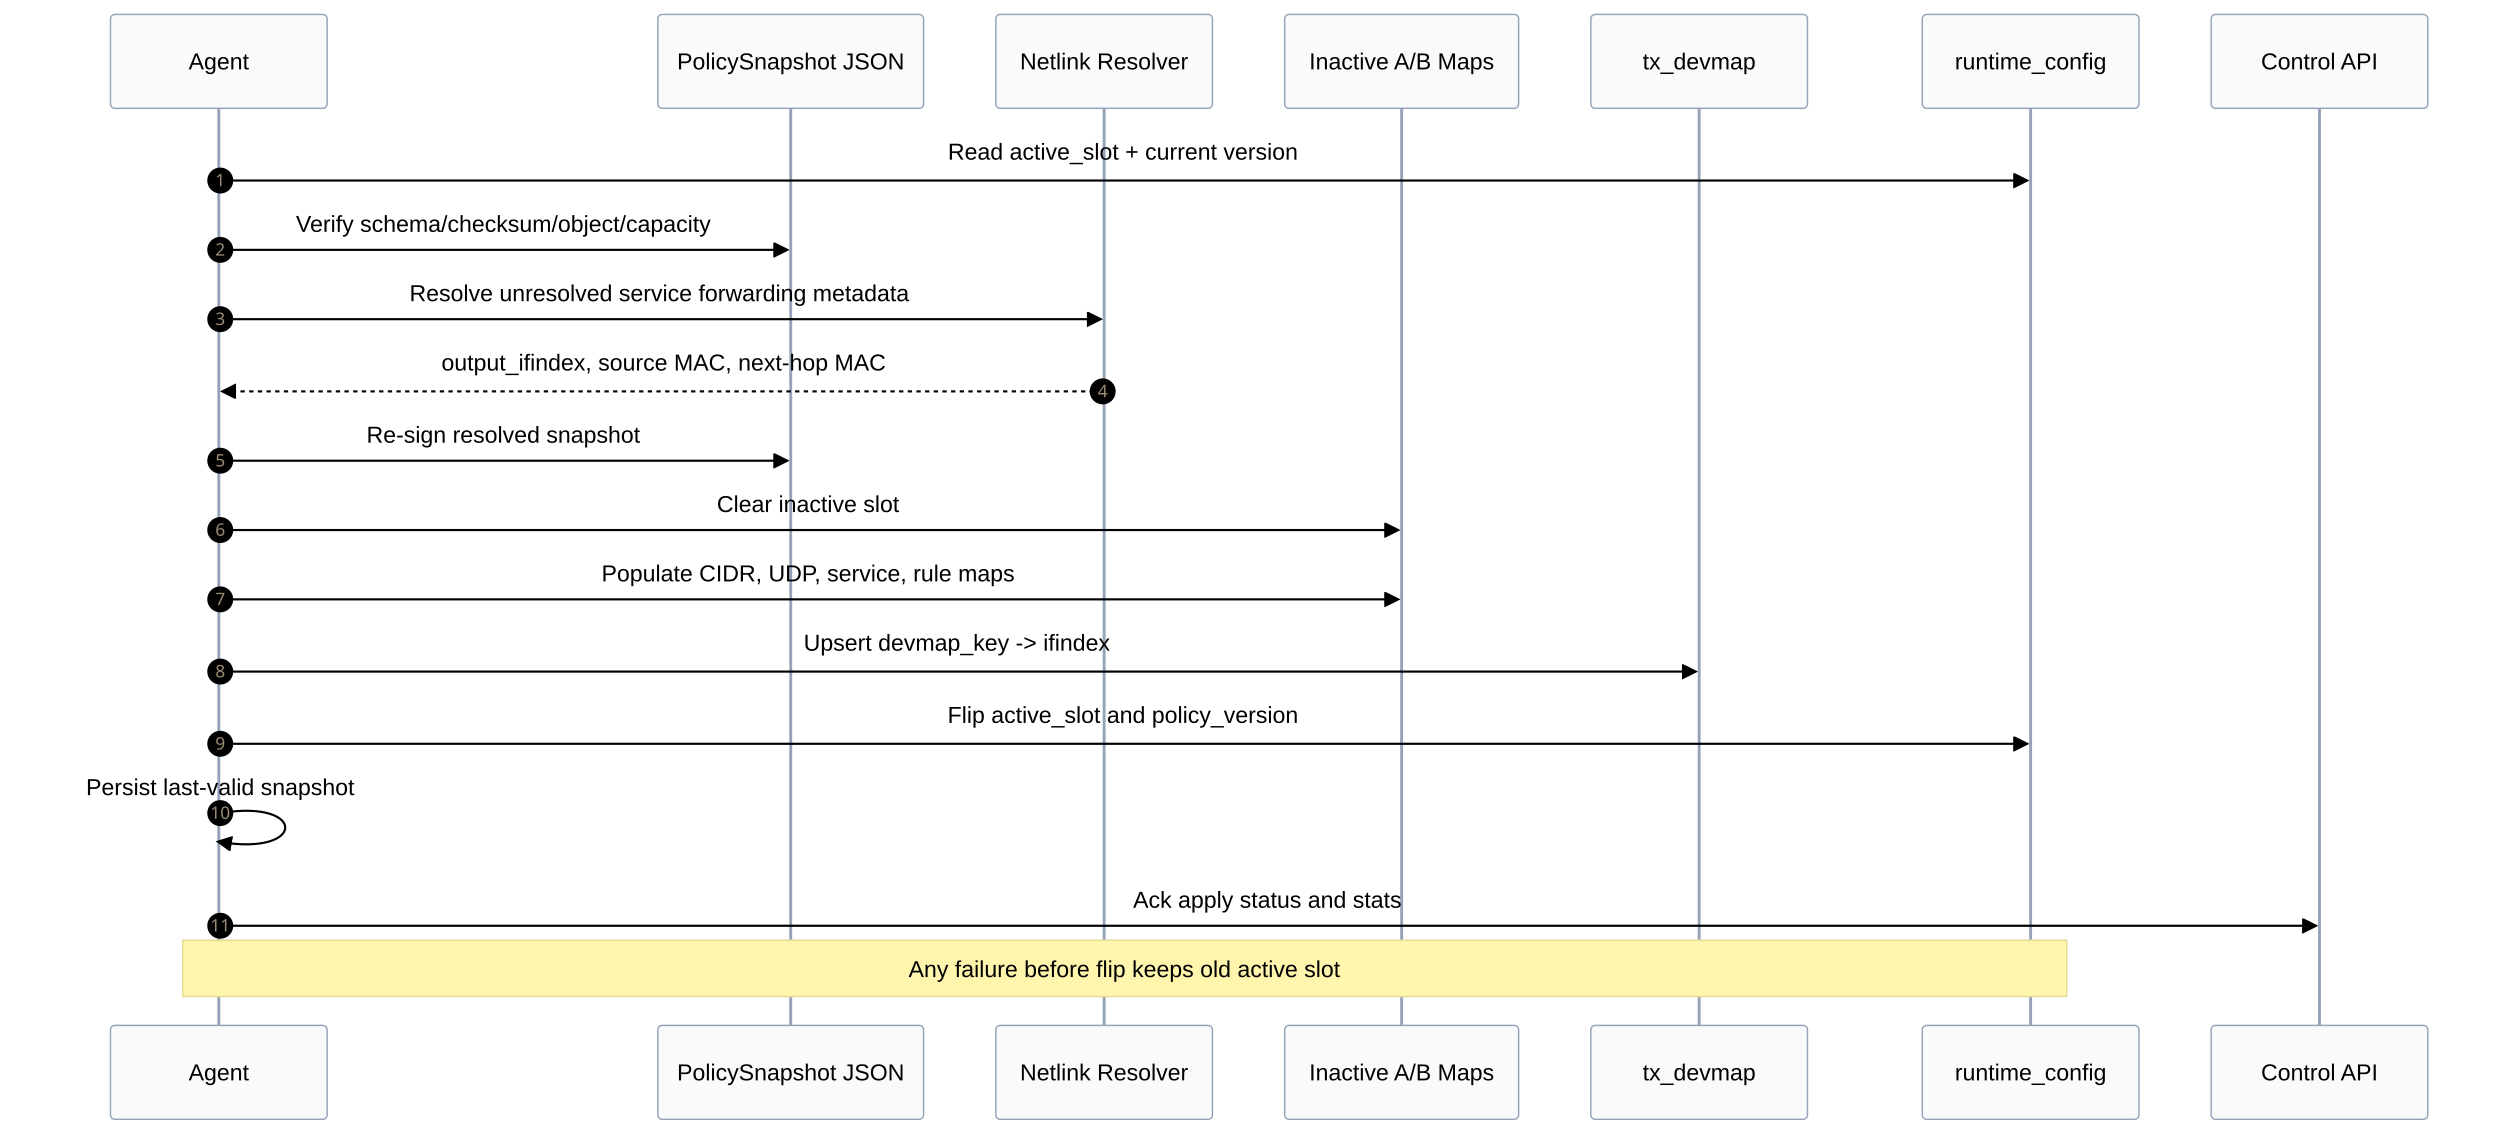
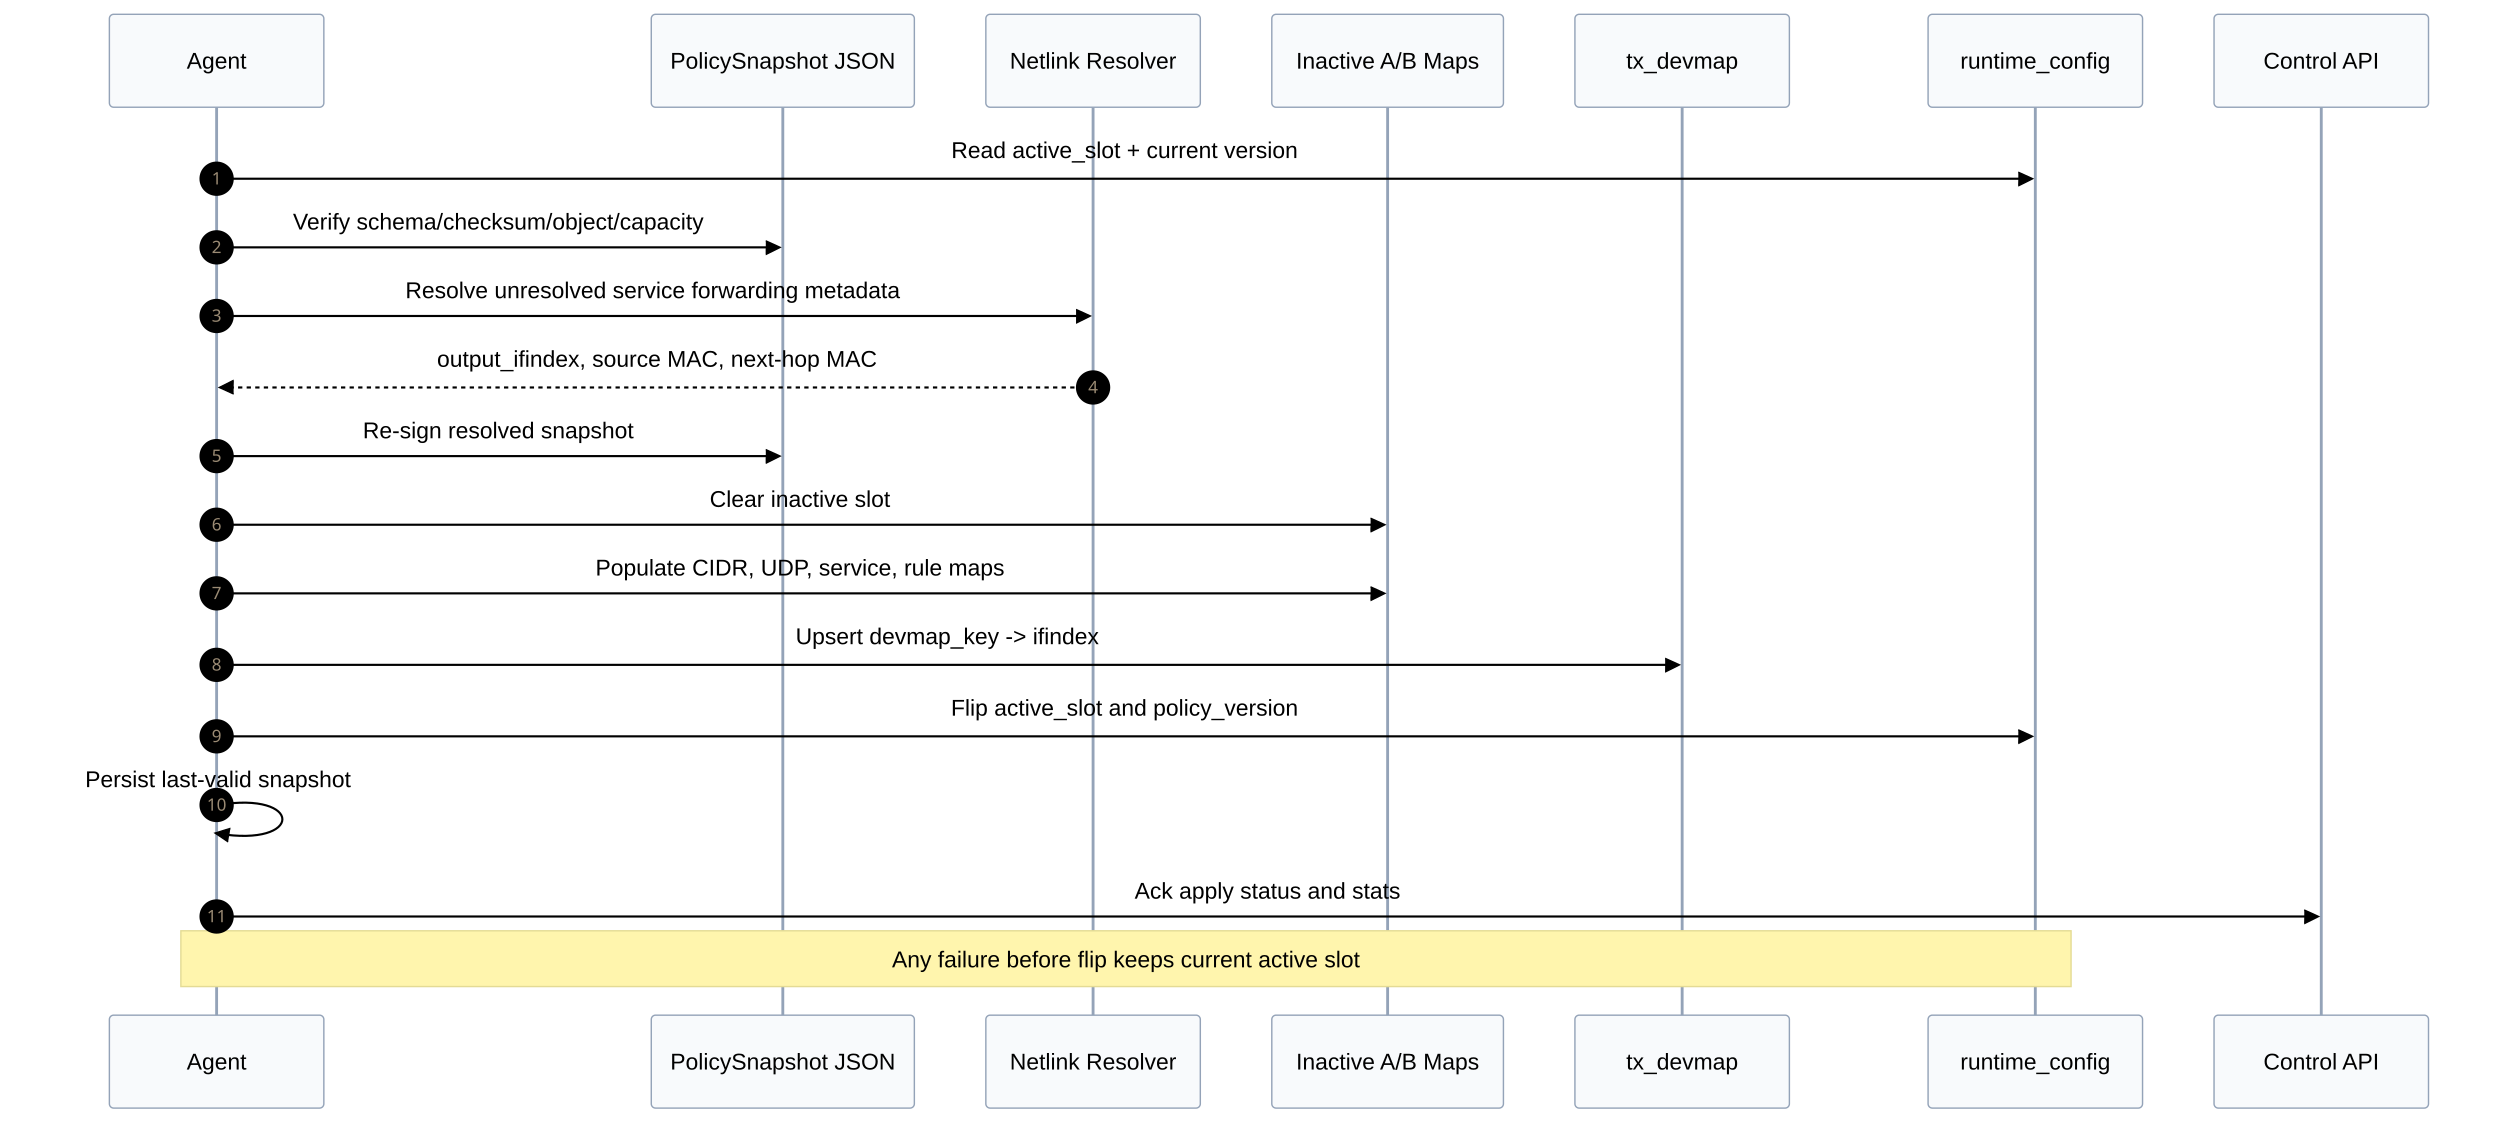
- <svg xmlns="http://www.w3.org/2000/svg" id="my-svg" width="100%" style="max-width: 1731px; background-color: white;" viewBox="-76.5 -10 1731 786" role="graphics-document document" aria-roledescription="sequence">
-   <g>
-     <rect x="1454.5" y="700" fill="#eaeaea" stroke="#666" width="150" height="65" name="Control" rx="3" ry="3" class="actor actor-bottom" />
-     <text x="1529.5" y="732.5" dominant-baseline="central" alignment-baseline="central" class="actor" style="text-anchor: middle; font-size: 16px; font-weight: 400;">
-       <tspan x="1529.5" dy="0">Control API</tspan>
-     </text>
-   </g>
-   <g>
-     <rect x="1254.5" y="700" fill="#eaeaea" stroke="#666" width="150" height="65" name="Runtime" rx="3" ry="3" class="actor actor-bottom" />
-     <text x="1329.5" y="732.5" dominant-baseline="central" alignment-baseline="central" class="actor" style="text-anchor: middle; font-size: 16px; font-weight: 400;">
-       <tspan x="1329.5" dy="0">runtime_config</tspan>
+ <svg xmlns="http://www.w3.org/2000/svg" id="my-svg" width="100%" style="max-width: 1748.5px; background-color: white;" viewBox="-76.5 -10 1748.5 786" role="graphics-document document" aria-roledescription="sequence">
+   <g>
+     <rect x="1472" y="700" fill="#eaeaea" stroke="#666" width="150" height="65" name="Control" rx="3" ry="3" class="actor actor-bottom" />
+     <text x="1547" y="732.5" dominant-baseline="central" alignment-baseline="central" class="actor actor-box" style="text-anchor: middle; font-size: 16px; font-weight: 400;">
+       <tspan x="1547" dy="0">Control API</tspan>
+     </text>
+   </g>
+   <g>
+     <rect x="1272" y="700" fill="#eaeaea" stroke="#666" width="150" height="65" name="Runtime" rx="3" ry="3" class="actor actor-bottom" />
+     <text x="1347" y="732.5" dominant-baseline="central" alignment-baseline="central" class="actor actor-box" style="text-anchor: middle; font-size: 16px; font-weight: 400;">
+       <tspan x="1347" dy="0">runtime_config</tspan>
    </text>
  </g>
  <g>
    <rect x="1025" y="700" fill="#eaeaea" stroke="#666" width="150" height="65" name="Devmap" rx="3" ry="3" class="actor actor-bottom" />
-     <text x="1100" y="732.5" dominant-baseline="central" alignment-baseline="central" class="actor" style="text-anchor: middle; font-size: 16px; font-weight: 400;">
+     <text x="1100" y="732.5" dominant-baseline="central" alignment-baseline="central" class="actor actor-box" style="text-anchor: middle; font-size: 16px; font-weight: 400;">
      <tspan x="1100" dy="0">tx_devmap</tspan>
    </text>
  </g>
  <g>
    <rect x="813" y="700" fill="#eaeaea" stroke="#666" width="162" height="65" name="Maps" rx="3" ry="3" class="actor actor-bottom" />
-     <text x="894" y="732.5" dominant-baseline="central" alignment-baseline="central" class="actor" style="text-anchor: middle; font-size: 16px; font-weight: 400;">
+     <text x="894" y="732.5" dominant-baseline="central" alignment-baseline="central" class="actor actor-box" style="text-anchor: middle; font-size: 16px; font-weight: 400;">
      <tspan x="894" dy="0">Inactive A/B Maps</tspan>
    </text>
  </g>
  <g>
    <rect x="613" y="700" fill="#eaeaea" stroke="#666" width="150" height="65" name="Resolver" rx="3" ry="3" class="actor actor-bottom" />
-     <text x="688" y="732.5" dominant-baseline="central" alignment-baseline="central" class="actor" style="text-anchor: middle; font-size: 16px; font-weight: 400;">
+     <text x="688" y="732.5" dominant-baseline="central" alignment-baseline="central" class="actor actor-box" style="text-anchor: middle; font-size: 16px; font-weight: 400;">
      <tspan x="688" dy="0">Netlink Resolver</tspan>
    </text>
  </g>
  <g>
    <rect x="379" y="700" fill="#eaeaea" stroke="#666" width="184" height="65" name="Snapshot" rx="3" ry="3" class="actor actor-bottom" />
-     <text x="471" y="732.5" dominant-baseline="central" alignment-baseline="central" class="actor" style="text-anchor: middle; font-size: 16px; font-weight: 400;">
+     <text x="471" y="732.5" dominant-baseline="central" alignment-baseline="central" class="actor actor-box" style="text-anchor: middle; font-size: 16px; font-weight: 400;">
      <tspan x="471" dy="0">PolicySnapshot JSON</tspan>
    </text>
  </g>
  <g>
    <rect x="0" y="700" fill="#eaeaea" stroke="#666" width="150" height="65" name="Agent" rx="3" ry="3" class="actor actor-bottom" />
-     <text x="75" y="732.5" dominant-baseline="central" alignment-baseline="central" class="actor" style="text-anchor: middle; font-size: 16px; font-weight: 400;">
+     <text x="75" y="732.5" dominant-baseline="central" alignment-baseline="central" class="actor actor-box" style="text-anchor: middle; font-size: 16px; font-weight: 400;">
      <tspan x="75" dy="0">Agent</tspan>
    </text>
  </g>
  <g>
-     <line id="actor6" x1="1529.5" y1="5" x2="1529.5" y2="700" class="200" stroke-width="0.5px" stroke="#999" />
-     <g id="root-6">
-       <rect x="1454.5" y="0" fill="#eaeaea" stroke="#666" width="150" height="65" name="Control" rx="3" ry="3" class="actor actor-top" />
-       <text x="1529.5" y="32.5" dominant-baseline="central" alignment-baseline="central" class="actor" style="text-anchor: middle; font-size: 16px; font-weight: 400;">
-         <tspan x="1529.5" dy="0">Control API</tspan>
-       </text>
-     </g>
-   </g>
-   <g>
-     <line id="actor5" x1="1329.5" y1="5" x2="1329.5" y2="700" class="200" stroke-width="0.5px" stroke="#999" />
-     <g id="root-5">
-       <rect x="1254.5" y="0" fill="#eaeaea" stroke="#666" width="150" height="65" name="Runtime" rx="3" ry="3" class="actor actor-top" />
-       <text x="1329.5" y="32.5" dominant-baseline="central" alignment-baseline="central" class="actor" style="text-anchor: middle; font-size: 16px; font-weight: 400;">
-         <tspan x="1329.5" dy="0">runtime_config</tspan>
-       </text>
-     </g>
-   </g>
-   <g>
-     <line id="actor4" x1="1100" y1="5" x2="1100" y2="700" class="200" stroke-width="0.5px" stroke="#999" />
-     <g id="root-4">
+     <line id="actor6" x1="1547" y1="65" x2="1547" y2="700" class="actor-line 200" stroke-width="0.5px" stroke="#999" name="Control" data-et="life-line" data-id="Control" />
+     <g id="root-6" data-et="participant" data-type="participant" data-id="Control">
+       <rect x="1472" y="0" fill="#eaeaea" stroke="#666" width="150" height="65" name="Control" rx="3" ry="3" class="actor actor-top" />
+       <text x="1547" y="32.5" dominant-baseline="central" alignment-baseline="central" class="actor actor-box" style="text-anchor: middle; font-size: 16px; font-weight: 400;">
+         <tspan x="1547" dy="0">Control API</tspan>
+       </text>
+     </g>
+   </g>
+   <g>
+     <line id="actor5" x1="1347" y1="65" x2="1347" y2="700" class="actor-line 200" stroke-width="0.5px" stroke="#999" name="Runtime" data-et="life-line" data-id="Runtime" />
+     <g id="root-5" data-et="participant" data-type="participant" data-id="Runtime">
+       <rect x="1272" y="0" fill="#eaeaea" stroke="#666" width="150" height="65" name="Runtime" rx="3" ry="3" class="actor actor-top" />
+       <text x="1347" y="32.5" dominant-baseline="central" alignment-baseline="central" class="actor actor-box" style="text-anchor: middle; font-size: 16px; font-weight: 400;">
+         <tspan x="1347" dy="0">runtime_config</tspan>
+       </text>
+     </g>
+   </g>
+   <g>
+     <line id="actor4" x1="1100" y1="65" x2="1100" y2="700" class="actor-line 200" stroke-width="0.5px" stroke="#999" name="Devmap" data-et="life-line" data-id="Devmap" />
+     <g id="root-4" data-et="participant" data-type="participant" data-id="Devmap">
      <rect x="1025" y="0" fill="#eaeaea" stroke="#666" width="150" height="65" name="Devmap" rx="3" ry="3" class="actor actor-top" />
-       <text x="1100" y="32.5" dominant-baseline="central" alignment-baseline="central" class="actor" style="text-anchor: middle; font-size: 16px; font-weight: 400;">
+       <text x="1100" y="32.5" dominant-baseline="central" alignment-baseline="central" class="actor actor-box" style="text-anchor: middle; font-size: 16px; font-weight: 400;">
        <tspan x="1100" dy="0">tx_devmap</tspan>
      </text>
    </g>
  </g>
  <g>
-     <line id="actor3" x1="894" y1="5" x2="894" y2="700" class="200" stroke-width="0.5px" stroke="#999" />
-     <g id="root-3">
+     <line id="actor3" x1="894" y1="65" x2="894" y2="700" class="actor-line 200" stroke-width="0.5px" stroke="#999" name="Maps" data-et="life-line" data-id="Maps" />
+     <g id="root-3" data-et="participant" data-type="participant" data-id="Maps">
      <rect x="813" y="0" fill="#eaeaea" stroke="#666" width="162" height="65" name="Maps" rx="3" ry="3" class="actor actor-top" />
-       <text x="894" y="32.5" dominant-baseline="central" alignment-baseline="central" class="actor" style="text-anchor: middle; font-size: 16px; font-weight: 400;">
+       <text x="894" y="32.5" dominant-baseline="central" alignment-baseline="central" class="actor actor-box" style="text-anchor: middle; font-size: 16px; font-weight: 400;">
        <tspan x="894" dy="0">Inactive A/B Maps</tspan>
      </text>
    </g>
  </g>
  <g>
-     <line id="actor2" x1="688" y1="5" x2="688" y2="700" class="200" stroke-width="0.5px" stroke="#999" />
-     <g id="root-2">
+     <line id="actor2" x1="688" y1="65" x2="688" y2="700" class="actor-line 200" stroke-width="0.5px" stroke="#999" name="Resolver" data-et="life-line" data-id="Resolver" />
+     <g id="root-2" data-et="participant" data-type="participant" data-id="Resolver">
      <rect x="613" y="0" fill="#eaeaea" stroke="#666" width="150" height="65" name="Resolver" rx="3" ry="3" class="actor actor-top" />
-       <text x="688" y="32.5" dominant-baseline="central" alignment-baseline="central" class="actor" style="text-anchor: middle; font-size: 16px; font-weight: 400;">
+       <text x="688" y="32.5" dominant-baseline="central" alignment-baseline="central" class="actor actor-box" style="text-anchor: middle; font-size: 16px; font-weight: 400;">
        <tspan x="688" dy="0">Netlink Resolver</tspan>
      </text>
    </g>
  </g>
  <g>
-     <line id="actor1" x1="471" y1="5" x2="471" y2="700" class="200" stroke-width="0.5px" stroke="#999" />
-     <g id="root-1">
+     <line id="actor1" x1="471" y1="65" x2="471" y2="700" class="actor-line 200" stroke-width="0.5px" stroke="#999" name="Snapshot" data-et="life-line" data-id="Snapshot" />
+     <g id="root-1" data-et="participant" data-type="participant" data-id="Snapshot">
      <rect x="379" y="0" fill="#eaeaea" stroke="#666" width="184" height="65" name="Snapshot" rx="3" ry="3" class="actor actor-top" />
-       <text x="471" y="32.5" dominant-baseline="central" alignment-baseline="central" class="actor" style="text-anchor: middle; font-size: 16px; font-weight: 400;">
+       <text x="471" y="32.5" dominant-baseline="central" alignment-baseline="central" class="actor actor-box" style="text-anchor: middle; font-size: 16px; font-weight: 400;">
        <tspan x="471" dy="0">PolicySnapshot JSON</tspan>
      </text>
    </g>
  </g>
  <g>
-     <line id="actor0" x1="75" y1="5" x2="75" y2="700" class="200" stroke-width="0.5px" stroke="#999" />
-     <g id="root-0">
+     <line id="actor0" x1="75" y1="65" x2="75" y2="700" class="actor-line 200" stroke-width="0.5px" stroke="#999" name="Agent" data-et="life-line" data-id="Agent" />
+     <g id="root-0" data-et="participant" data-type="participant" data-id="Agent">
      <rect x="0" y="0" fill="#eaeaea" stroke="#666" width="150" height="65" name="Agent" rx="3" ry="3" class="actor actor-top" />
-       <text x="75" y="32.5" dominant-baseline="central" alignment-baseline="central" class="actor" style="text-anchor: middle; font-size: 16px; font-weight: 400;">
+       <text x="75" y="32.5" dominant-baseline="central" alignment-baseline="central" class="actor actor-box" style="text-anchor: middle; font-size: 16px; font-weight: 400;">
        <tspan x="75" dy="0">Agent</tspan>
      </text>
    </g>
  </g>
-   <style>#my-svg{font-family:"trebuchet ms",verdana,arial,sans-serif;font-size:16px;fill:#000000;}#my-svg .error-icon{fill:#fef3c7;}#my-svg .error-text{fill:#010c38;stroke:#010c38;}#my-svg .edge-thickness-normal{stroke-width:2px;}#my-svg .edge-thickness-thick{stroke-width:3.5px;}#my-svg .edge-pattern-solid{stroke-dasharray:0;}#my-svg .edge-pattern-dashed{stroke-dasharray:3;}#my-svg .edge-pattern-dotted{stroke-dasharray:2;}#my-svg .marker{fill:#64748b;stroke:#64748b;}#my-svg .marker.cross{stroke:#64748b;}#my-svg svg{font-family:"trebuchet ms",verdana,arial,sans-serif;font-size:16px;}#my-svg .actor{stroke:#94a3b8;fill:#f8fafc;}#my-svg text.actor&gt;tspan{fill:#000000;stroke:none;}#my-svg .actor-line{stroke:grey;}#my-svg .messageLine0{stroke-width:1.5;stroke-dasharray:none;stroke:#000000;}#my-svg .messageLine1{stroke-width:1.5;stroke-dasharray:2,2;stroke:#000000;}#my-svg #arrowhead path{fill:#000000;stroke:#000000;}#my-svg .sequenceNumber{fill:#9b8b74;}#my-svg #sequencenumber{fill:#000000;}#my-svg #crosshead path{fill:#000000;stroke:#000000;}#my-svg .messageText{fill:#000000;stroke:none;}#my-svg .labelBox{stroke:#94a3b8;fill:#f8fafc;}#my-svg .labelText,#my-svg .labelText&gt;tspan{fill:#000000;stroke:none;}#my-svg .loopText,#my-svg .loopText&gt;tspan{fill:#000000;stroke:none;}#my-svg .loopLine{stroke-width:2px;stroke-dasharray:2,2;stroke:#94a3b8;fill:#94a3b8;}#my-svg .note{stroke:hsl(52.683, 60%, 73.922%);fill:#fff5ad;}#my-svg .noteText,#my-svg .noteText&gt;tspan{fill:#000000;stroke:none;}#my-svg .activation0{fill:#e0f2fe;stroke:hsl(204, 93.75%, 83.725%);}#my-svg .activation1{fill:#e0f2fe;stroke:hsl(204, 93.75%, 83.725%);}#my-svg .activation2{fill:#e0f2fe;stroke:hsl(204, 93.75%, 83.725%);}#my-svg .actorPopupMenu{position:absolute;}#my-svg .actorPopupMenuPanel{position:absolute;fill:#f8fafc;box-shadow:0px 8px 16px 0px rgba(0,0,0,0.2);filter:drop-shadow(3px 5px 2px rgb(0 0 0 / 0.4));}#my-svg .actor-man line{stroke:#94a3b8;fill:#f8fafc;}#my-svg .actor-man circle,#my-svg line{stroke:#94a3b8;fill:#f8fafc;stroke-width:2px;}#my-svg :root{--mermaid-font-family:"trebuchet ms",verdana,arial,sans-serif;}</style>
+   <style>#my-svg{font-family:"trebuchet ms",verdana,arial,sans-serif;font-size:16px;fill:#000000;}@keyframes edge-animation-frame{from{stroke-dashoffset:0;}}@keyframes dash{to{stroke-dashoffset:0;}}#my-svg .edge-animation-slow{stroke-dasharray:9,5!important;stroke-dashoffset:900;animation:dash 50s linear infinite;stroke-linecap:round;}#my-svg .edge-animation-fast{stroke-dasharray:9,5!important;stroke-dashoffset:900;animation:dash 20s linear infinite;stroke-linecap:round;}#my-svg .error-icon{fill:#fef3c7;}#my-svg .error-text{fill:#010c38;stroke:#010c38;}#my-svg .edge-thickness-normal{stroke-width:1px;}#my-svg .edge-thickness-thick{stroke-width:3.5px;}#my-svg .edge-pattern-solid{stroke-dasharray:0;}#my-svg .edge-thickness-invisible{stroke-width:0;fill:none;}#my-svg .edge-pattern-dashed{stroke-dasharray:3;}#my-svg .edge-pattern-dotted{stroke-dasharray:2;}#my-svg .marker{fill:#64748b;stroke:#64748b;}#my-svg .marker.cross{stroke:#64748b;}#my-svg svg{font-family:"trebuchet ms",verdana,arial,sans-serif;font-size:16px;}#my-svg p{margin:0;}#my-svg .actor{stroke:#94a3b8;fill:#f8fafc;stroke-width:1;}#my-svg rect.actor.outer-path[data-look="neo"]{filter:drop-shadow( 1px 2px 2px rgba(185,185,185,1));}#my-svg rect.note[data-look="neo"]{stroke:hsl(52.683, 60%, 73.922%);fill:#fff5ad;filter:drop-shadow( 1px 2px 2px rgba(185,185,185,1));}#my-svg text.actor&gt;tspan{fill:#000000;stroke:none;}#my-svg .actor-line{stroke:#94a3b8;}#my-svg .innerArc{stroke-width:1.5;stroke-dasharray:none;}#my-svg .messageLine0{stroke-width:1.5;stroke-dasharray:none;stroke:#000000;}#my-svg .messageLine1{stroke-width:1.5;stroke-dasharray:2,2;stroke:#000000;}#my-svg [id$="-arrowhead"] path{fill:#000000;stroke:#000000;}#my-svg .sequenceNumber{fill:#9b8b74;}#my-svg [id$="-sequencenumber"]{fill:#000000;}#my-svg [id$="-crosshead"] path{fill:#000000;stroke:#000000;}#my-svg .messageText{fill:#000000;stroke:none;}#my-svg .labelBox{stroke:#94a3b8;fill:#f8fafc;filter:none;}#my-svg .labelText,#my-svg .labelText&gt;tspan{fill:#000000;stroke:none;}#my-svg .loopText,#my-svg .loopText&gt;tspan{fill:#000000;stroke:none;}#my-svg .sectionTitle,#my-svg .sectionTitle&gt;tspan{fill:#000000;stroke:none;}#my-svg .loopLine{stroke-width:2px;stroke-dasharray:2,2;stroke:#94a3b8;fill:#94a3b8;}#my-svg .note{stroke:hsl(52.683, 60%, 73.922%);fill:#fff5ad;}#my-svg .noteText,#my-svg .noteText&gt;tspan{fill:#000000;stroke:none;font-weight:normal;}#my-svg .activation0{fill:#e0f2fe;stroke:hsl(204, 93.75%, 83.725%);}#my-svg .activation1{fill:#e0f2fe;stroke:hsl(204, 93.75%, 83.725%);}#my-svg .activation2{fill:#e0f2fe;stroke:hsl(204, 93.75%, 83.725%);}#my-svg .actorPopupMenu{position:absolute;}#my-svg .actorPopupMenuPanel{position:absolute;fill:#f8fafc;box-shadow:0px 8px 16px 0px rgba(0,0,0,0.2);filter:drop-shadow(3px 5px 2px rgb(0 0 0 / 0.4));}#my-svg .actor-man circle,#my-svg line{fill:#f8fafc;stroke-width:2px;}#my-svg g rect.rect{filter:drop-shadow( 1px 2px 2px rgba(185,185,185,1));stroke:#94a3b8;}#my-svg .node .neo-node{stroke:#94a3b8;}#my-svg [data-look="neo"].node rect,#my-svg [data-look="neo"].cluster rect,#my-svg [data-look="neo"].node polygon{stroke:url(#my-svg-gradient);filter:drop-shadow( 1px 2px 2px rgba(185,185,185,1));}#my-svg [data-look="neo"].node path{stroke:url(#my-svg-gradient);stroke-width:1px;}#my-svg [data-look="neo"].node .outer-path{filter:drop-shadow( 1px 2px 2px rgba(185,185,185,1));}#my-svg [data-look="neo"].node .neo-line path{stroke:#94a3b8;filter:none;}#my-svg [data-look="neo"].node circle{stroke:url(#my-svg-gradient);filter:drop-shadow( 1px 2px 2px rgba(185,185,185,1));}#my-svg [data-look="neo"].node circle .state-start{fill:#000000;}#my-svg [data-look="neo"].icon-shape .icon{fill:url(#my-svg-gradient);filter:drop-shadow( 1px 2px 2px rgba(185,185,185,1));}#my-svg [data-look="neo"].icon-shape .icon-neo path{stroke:url(#my-svg-gradient);filter:drop-shadow( 1px 2px 2px rgba(185,185,185,1));}#my-svg :root{--mermaid-font-family:"trebuchet ms",verdana,arial,sans-serif;}</style>
  <g />
  <defs>
-     <symbol id="computer" width="24" height="24">
+     <symbol id="my-svg-computer" width="24" height="24">
      <path transform="scale(.5)" d="M2 2v13h20v-13h-20zm18 11h-16v-9h16v9zm-10.228 6l.466-1h3.524l.467 1h-4.457zm14.228 3h-24l2-6h2.104l-1.33 4h18.45l-1.297-4h2.073l2 6zm-5-10h-14v-7h14v7z" />
    </symbol>
  </defs>
  <defs>
-     <symbol id="database" fill-rule="evenodd" clip-rule="evenodd">
+     <symbol id="my-svg-database" fill-rule="evenodd" clip-rule="evenodd">
      <path transform="scale(.5)" d="M12.258.001l.256.004.255.005.253.008.251.01.249.012.247.015.246.016.242.019.241.02.239.023.236.024.233.027.231.028.229.031.225.032.223.034.22.036.217.038.214.04.211.041.208.043.205.045.201.046.198.048.194.05.191.051.187.053.183.054.18.056.175.057.172.059.168.06.163.061.16.063.155.064.15.066.074.033.073.033.071.034.07.034.069.035.068.035.067.035.066.035.064.036.064.036.062.036.06.036.06.037.058.037.058.037.055.038.055.038.053.038.052.038.051.039.05.039.048.039.047.039.045.04.044.04.043.04.041.04.04.041.039.041.037.041.036.041.034.041.033.042.032.042.03.042.029.042.027.042.026.043.024.043.023.043.021.043.02.043.018.044.017.043.015.044.013.044.012.044.011.045.009.044.007.045.006.045.004.045.002.045.001.045v17l-.001.045-.002.045-.004.045-.006.045-.007.045-.009.044-.011.045-.012.044-.013.044-.015.044-.017.043-.018.044-.02.043-.021.043-.023.043-.024.043-.026.043-.027.042-.029.042-.03.042-.032.042-.033.042-.034.041-.036.041-.037.041-.039.041-.04.041-.041.04-.043.04-.044.04-.045.04-.047.039-.048.039-.05.039-.051.039-.052.038-.053.038-.055.038-.055.038-.058.037-.058.037-.06.037-.06.036-.062.036-.064.036-.064.036-.066.035-.067.035-.068.035-.069.035-.07.034-.071.034-.073.033-.074.033-.15.066-.155.064-.16.063-.163.061-.168.06-.172.059-.175.057-.18.056-.183.054-.187.053-.191.051-.194.05-.198.048-.201.046-.205.045-.208.043-.211.041-.214.04-.217.038-.22.036-.223.034-.225.032-.229.031-.231.028-.233.027-.236.024-.239.023-.241.02-.242.019-.246.016-.247.015-.249.012-.251.01-.253.008-.255.005-.256.004-.258.001-.258-.001-.256-.004-.255-.005-.253-.008-.251-.01-.249-.012-.247-.015-.245-.016-.243-.019-.241-.02-.238-.023-.236-.024-.234-.027-.231-.028-.228-.031-.226-.032-.223-.034-.22-.036-.217-.038-.214-.04-.211-.041-.208-.043-.204-.045-.201-.046-.198-.048-.195-.05-.19-.051-.187-.053-.184-.054-.179-.056-.176-.057-.172-.059-.167-.06-.164-.061-.159-.063-.155-.064-.151-.066-.074-.033-.072-.033-.072-.034-.07-.034-.069-.035-.068-.035-.067-.035-.066-.035-.064-.036-.063-.036-.062-.036-.061-.036-.06-.037-.058-.037-.057-.037-.056-.038-.055-.038-.053-.038-.052-.038-.051-.039-.049-.039-.049-.039-.046-.039-.046-.04-.044-.04-.043-.04-.041-.04-.04-.041-.039-.041-.037-.041-.036-.041-.034-.041-.033-.042-.032-.042-.03-.042-.029-.042-.027-.042-.026-.043-.024-.043-.023-.043-.021-.043-.02-.043-.018-.044-.017-.043-.015-.044-.013-.044-.012-.044-.011-.045-.009-.044-.007-.045-.006-.045-.004-.045-.002-.045-.001-.045v-17l.001-.045.002-.045.004-.045.006-.045.007-.045.009-.044.011-.045.012-.044.013-.044.015-.044.017-.043.018-.044.02-.043.021-.043.023-.043.024-.043.026-.043.027-.042.029-.042.03-.042.032-.042.033-.042.034-.041.036-.041.037-.041.039-.041.04-.041.041-.04.043-.04.044-.04.046-.04.046-.039.049-.039.049-.039.051-.039.052-.038.053-.038.055-.038.056-.038.057-.037.058-.037.06-.037.061-.036.062-.036.063-.036.064-.036.066-.035.067-.035.068-.035.069-.035.07-.034.072-.034.072-.033.074-.033.151-.066.155-.064.159-.063.164-.061.167-.06.172-.059.176-.057.179-.056.184-.054.187-.053.19-.051.195-.05.198-.048.201-.046.204-.045.208-.043.211-.041.214-.04.217-.038.22-.036.223-.034.226-.032.228-.031.231-.028.234-.027.236-.024.238-.023.241-.02.243-.019.245-.016.247-.015.249-.012.251-.01.253-.008.255-.005.256-.004.258-.001.258.001zm-9.258 20.499v.01l.001.021.003.021.004.022.005.021.006.022.007.022.009.023.01.022.011.023.012.023.013.023.015.023.016.024.017.023.018.024.019.024.021.024.022.025.023.024.024.025.052.049.056.05.061.051.066.051.07.051.075.051.079.052.084.052.088.052.092.052.097.052.102.051.105.052.11.052.114.051.119.051.123.051.127.05.131.05.135.05.139.048.144.049.147.047.152.047.155.047.16.045.163.045.167.043.171.043.176.041.178.041.183.039.187.039.19.037.194.035.197.035.202.033.204.031.209.03.212.029.216.027.219.025.222.024.226.021.23.02.233.018.236.016.24.015.243.012.246.01.249.008.253.005.256.004.259.001.26-.001.257-.004.254-.005.25-.008.247-.011.244-.012.241-.014.237-.016.233-.018.231-.021.226-.021.224-.024.22-.026.216-.027.212-.028.21-.031.205-.031.202-.034.198-.034.194-.036.191-.037.187-.039.183-.04.179-.04.175-.042.172-.043.168-.044.163-.045.16-.046.155-.046.152-.047.148-.048.143-.049.139-.049.136-.05.131-.05.126-.05.123-.051.118-.052.114-.051.11-.052.106-.052.101-.052.096-.052.092-.052.088-.053.083-.051.079-.052.074-.052.07-.051.065-.051.06-.051.056-.05.051-.05.023-.024.023-.025.021-.024.02-.024.019-.024.018-.024.017-.024.015-.023.014-.024.013-.023.012-.023.01-.023.01-.022.008-.022.006-.022.006-.022.004-.022.004-.021.001-.021.001-.021v-4.127l-.077.055-.08.053-.083.054-.085.053-.087.052-.09.052-.093.051-.095.05-.097.05-.1.049-.102.049-.105.048-.106.047-.109.047-.111.046-.114.045-.115.045-.118.044-.12.043-.122.042-.124.042-.126.041-.128.04-.13.04-.132.038-.134.038-.135.037-.138.037-.139.035-.142.035-.143.034-.144.033-.147.032-.148.031-.15.03-.151.03-.153.029-.154.027-.156.027-.158.026-.159.025-.161.024-.162.023-.163.022-.165.021-.166.02-.167.019-.169.018-.169.017-.171.016-.173.015-.173.014-.175.013-.175.012-.177.011-.178.01-.179.008-.179.008-.181.006-.182.005-.182.004-.184.003-.184.002h-.37l-.184-.002-.184-.003-.182-.004-.182-.005-.181-.006-.179-.008-.179-.008-.178-.01-.176-.011-.176-.012-.175-.013-.173-.014-.172-.015-.171-.016-.17-.017-.169-.018-.167-.019-.166-.02-.165-.021-.163-.022-.162-.023-.161-.024-.159-.025-.157-.026-.156-.027-.155-.027-.153-.029-.151-.03-.15-.03-.148-.031-.146-.032-.145-.033-.143-.034-.141-.035-.14-.035-.137-.037-.136-.037-.134-.038-.132-.038-.13-.04-.128-.04-.126-.041-.124-.042-.122-.042-.12-.044-.117-.043-.116-.045-.113-.045-.112-.046-.109-.047-.106-.047-.105-.048-.102-.049-.1-.049-.097-.05-.095-.05-.093-.052-.09-.051-.087-.052-.085-.053-.083-.054-.08-.054-.077-.054v4.127zm0-5.654v.011l.001.021.003.021.004.021.005.022.006.022.007.022.009.022.01.022.011.023.012.023.013.023.015.024.016.023.017.024.018.024.019.024.021.024.022.024.023.025.024.024.052.05.056.05.061.05.066.051.07.051.075.052.079.051.084.052.088.052.092.052.097.052.102.052.105.052.11.051.114.051.119.052.123.05.127.051.131.05.135.049.139.049.144.048.147.048.152.047.155.046.16.045.163.045.167.044.171.042.176.042.178.04.183.04.187.038.19.037.194.036.197.034.202.033.204.032.209.03.212.028.216.027.219.025.222.024.226.022.23.02.233.018.236.016.24.014.243.012.246.01.249.008.253.006.256.003.259.001.26-.001.257-.003.254-.006.25-.008.247-.01.244-.012.241-.015.237-.016.233-.018.231-.02.226-.022.224-.024.22-.025.216-.027.212-.029.21-.03.205-.032.202-.033.198-.035.194-.036.191-.037.187-.039.183-.039.179-.041.175-.042.172-.043.168-.044.163-.045.16-.045.155-.047.152-.047.148-.048.143-.048.139-.05.136-.049.131-.05.126-.051.123-.051.118-.051.114-.052.11-.052.106-.052.101-.052.096-.052.092-.052.088-.052.083-.052.079-.052.074-.051.07-.052.065-.051.06-.05.056-.051.051-.049.023-.025.023-.024.021-.025.02-.024.019-.024.018-.024.017-.024.015-.023.014-.023.013-.024.012-.022.01-.023.01-.023.008-.022.006-.022.006-.022.004-.021.004-.022.001-.021.001-.021v-4.139l-.077.054-.08.054-.083.054-.085.052-.087.053-.09.051-.093.051-.095.051-.097.05-.1.049-.102.049-.105.048-.106.047-.109.047-.111.046-.114.045-.115.044-.118.044-.12.044-.122.042-.124.042-.126.041-.128.04-.13.039-.132.039-.134.038-.135.037-.138.036-.139.036-.142.035-.143.033-.144.033-.147.033-.148.031-.15.03-.151.03-.153.028-.154.028-.156.027-.158.026-.159.025-.161.024-.162.023-.163.022-.165.021-.166.02-.167.019-.169.018-.169.017-.171.016-.173.015-.173.014-.175.013-.175.012-.177.011-.178.009-.179.009-.179.007-.181.007-.182.005-.182.004-.184.003-.184.002h-.37l-.184-.002-.184-.003-.182-.004-.182-.005-.181-.007-.179-.007-.179-.009-.178-.009-.176-.011-.176-.012-.175-.013-.173-.014-.172-.015-.171-.016-.17-.017-.169-.018-.167-.019-.166-.02-.165-.021-.163-.022-.162-.023-.161-.024-.159-.025-.157-.026-.156-.027-.155-.028-.153-.028-.151-.03-.15-.03-.148-.031-.146-.033-.145-.033-.143-.033-.141-.035-.14-.036-.137-.036-.136-.037-.134-.038-.132-.039-.13-.039-.128-.04-.126-.041-.124-.042-.122-.043-.12-.043-.117-.044-.116-.044-.113-.046-.112-.046-.109-.046-.106-.047-.105-.048-.102-.049-.1-.049-.097-.05-.095-.051-.093-.051-.09-.051-.087-.053-.085-.052-.083-.054-.08-.054-.077-.054v4.139zm0-5.666v.011l.001.02.003.022.004.021.005.022.006.021.007.022.009.023.01.022.011.023.012.023.013.023.015.023.016.024.017.024.018.023.019.024.021.025.022.024.023.024.024.025.052.05.056.05.061.05.066.051.07.051.075.052.079.051.084.052.088.052.092.052.097.052.102.052.105.051.11.052.114.051.119.051.123.051.127.05.131.05.135.05.139.049.144.048.147.048.152.047.155.046.16.045.163.045.167.043.171.043.176.042.178.04.183.04.187.038.19.037.194.036.197.034.202.033.204.032.209.03.212.028.216.027.219.025.222.024.226.021.23.02.233.018.236.017.24.014.243.012.246.01.249.008.253.006.256.003.259.001.26-.001.257-.003.254-.006.25-.008.247-.01.244-.013.241-.014.237-.016.233-.018.231-.02.226-.022.224-.024.22-.025.216-.027.212-.029.21-.03.205-.032.202-.033.198-.035.194-.036.191-.037.187-.039.183-.039.179-.041.175-.042.172-.043.168-.044.163-.045.16-.045.155-.047.152-.047.148-.048.143-.049.139-.049.136-.049.131-.051.126-.05.123-.051.118-.052.114-.051.11-.052.106-.052.101-.052.096-.052.092-.052.088-.052.083-.052.079-.052.074-.052.07-.051.065-.051.06-.051.056-.05.051-.049.023-.025.023-.025.021-.024.02-.024.019-.024.018-.024.017-.024.015-.023.014-.024.013-.023.012-.023.01-.022.01-.023.008-.022.006-.022.006-.022.004-.022.004-.021.001-.021.001-.021v-4.153l-.077.054-.08.054-.083.053-.085.053-.087.053-.09.051-.093.051-.095.051-.097.05-.1.049-.102.048-.105.048-.106.048-.109.046-.111.046-.114.046-.115.044-.118.044-.12.043-.122.043-.124.042-.126.041-.128.04-.13.039-.132.039-.134.038-.135.037-.138.036-.139.036-.142.034-.143.034-.144.033-.147.032-.148.032-.15.03-.151.03-.153.028-.154.028-.156.027-.158.026-.159.024-.161.024-.162.023-.163.023-.165.021-.166.02-.167.019-.169.018-.169.017-.171.016-.173.015-.173.014-.175.013-.175.012-.177.01-.178.01-.179.009-.179.007-.181.006-.182.006-.182.004-.184.003-.184.001-.185.001-.185-.001-.184-.001-.184-.003-.182-.004-.182-.006-.181-.006-.179-.007-.179-.009-.178-.01-.176-.01-.176-.012-.175-.013-.173-.014-.172-.015-.171-.016-.17-.017-.169-.018-.167-.019-.166-.02-.165-.021-.163-.023-.162-.023-.161-.024-.159-.024-.157-.026-.156-.027-.155-.028-.153-.028-.151-.03-.15-.03-.148-.032-.146-.032-.145-.033-.143-.034-.141-.034-.14-.036-.137-.036-.136-.037-.134-.038-.132-.039-.13-.039-.128-.041-.126-.041-.124-.041-.122-.043-.12-.043-.117-.044-.116-.044-.113-.046-.112-.046-.109-.046-.106-.048-.105-.048-.102-.048-.1-.05-.097-.049-.095-.051-.093-.051-.09-.052-.087-.052-.085-.053-.083-.053-.08-.054-.077-.054v4.153zm8.74-8.179l-.257.004-.254.005-.25.008-.247.011-.244.012-.241.014-.237.016-.233.018-.231.021-.226.022-.224.023-.22.026-.216.027-.212.028-.21.031-.205.032-.202.033-.198.034-.194.036-.191.038-.187.038-.183.04-.179.041-.175.042-.172.043-.168.043-.163.045-.16.046-.155.046-.152.048-.148.048-.143.048-.139.049-.136.05-.131.05-.126.051-.123.051-.118.051-.114.052-.11.052-.106.052-.101.052-.096.052-.092.052-.088.052-.083.052-.079.052-.074.051-.07.052-.065.051-.06.05-.056.05-.051.05-.023.025-.023.024-.021.024-.02.025-.019.024-.018.024-.017.023-.015.024-.014.023-.013.023-.012.023-.01.023-.01.022-.008.022-.006.023-.006.021-.004.022-.004.021-.001.021-.001.021.001.021.001.021.004.021.004.022.006.021.006.023.008.022.01.022.01.023.012.023.013.023.014.023.015.024.017.023.018.024.019.024.02.025.021.024.023.024.023.025.051.05.056.05.06.05.065.051.07.052.074.051.079.052.083.052.088.052.092.052.096.052.101.052.106.052.11.052.114.052.118.051.123.051.126.051.131.05.136.05.139.049.143.048.148.048.152.048.155.046.16.046.163.045.168.043.172.043.175.042.179.041.183.04.187.038.191.038.194.036.198.034.202.033.205.032.21.031.212.028.216.027.22.026.224.023.226.022.231.021.233.018.237.016.241.014.244.012.247.011.25.008.254.005.257.004.26.001.26-.001.257-.004.254-.005.25-.008.247-.011.244-.012.241-.014.237-.016.233-.018.231-.021.226-.022.224-.023.22-.026.216-.027.212-.028.21-.031.205-.032.202-.033.198-.034.194-.036.191-.038.187-.038.183-.04.179-.041.175-.042.172-.043.168-.043.163-.045.16-.046.155-.046.152-.048.148-.048.143-.048.139-.049.136-.05.131-.05.126-.051.123-.051.118-.051.114-.052.11-.052.106-.052.101-.052.096-.052.092-.052.088-.052.083-.052.079-.052.074-.051.07-.052.065-.051.06-.05.056-.05.051-.05.023-.025.023-.024.021-.024.02-.025.019-.024.018-.024.017-.023.015-.024.014-.023.013-.023.012-.023.01-.023.01-.022.008-.022.006-.023.006-.021.004-.022.004-.021.001-.021.001-.021-.001-.021-.001-.021-.004-.021-.004-.022-.006-.021-.006-.023-.008-.022-.01-.022-.01-.023-.012-.023-.013-.023-.014-.023-.015-.024-.017-.023-.018-.024-.019-.024-.02-.025-.021-.024-.023-.024-.023-.025-.051-.05-.056-.05-.06-.05-.065-.051-.07-.052-.074-.051-.079-.052-.083-.052-.088-.052-.092-.052-.096-.052-.101-.052-.106-.052-.11-.052-.114-.052-.118-.051-.123-.051-.126-.051-.131-.05-.136-.05-.139-.049-.143-.048-.148-.048-.152-.048-.155-.046-.16-.046-.163-.045-.168-.043-.172-.043-.175-.042-.179-.041-.183-.04-.187-.038-.191-.038-.194-.036-.198-.034-.202-.033-.205-.032-.21-.031-.212-.028-.216-.027-.22-.026-.224-.023-.226-.022-.231-.021-.233-.018-.237-.016-.241-.014-.244-.012-.247-.011-.25-.008-.254-.005-.257-.004-.26-.001-.26.001z" />
    </symbol>
  </defs>
  <defs>
-     <symbol id="clock" width="24" height="24">
+     <symbol id="my-svg-clock" width="24" height="24">
      <path transform="scale(.5)" d="M12 2c5.514 0 10 4.486 10 10s-4.486 10-10 10-10-4.486-10-10 4.486-10 10-10zm0-2c-6.627 0-12 5.373-12 12s5.373 12 12 12 12-5.373 12-12-5.373-12-12-12zm5.848 12.459c.202.038.202.333.001.372-1.907.361-6.045 1.111-6.547 1.111-.719 0-1.301-.582-1.301-1.301 0-.512.77-5.447 1.125-7.445.034-.192.312-.181.343.014l.985 6.238 5.394 1.011z" />
    </symbol>
  </defs>
  <defs>
-     <marker id="arrowhead" refX="7.9" refY="5" markerUnits="userSpaceOnUse" markerWidth="12" markerHeight="12" orient="auto">
-       <path d="M 0 0 L 10 5 L 0 10 z" />
-     </marker>
-   </defs>
-   <defs>
-     <marker id="crosshead" markerWidth="15" markerHeight="8" orient="auto" refX="4" refY="4.5">
+     <marker id="my-svg-arrowhead" refX="7.9" refY="5" markerUnits="userSpaceOnUse" markerWidth="12" markerHeight="12" orient="auto-start-reverse">
+       <path d="M -1 0 L 10 5 L 0 10 z" />
+     </marker>
+   </defs>
+   <defs>
+     <marker id="my-svg-crosshead" markerWidth="15" markerHeight="8" orient="auto" refX="4" refY="4.5">
      <path fill="none" stroke="#000000" stroke-width="1pt" d="M 1,2 L 6,7 M 6,2 L 1,7" style="stroke-dasharray: 0, 0;" />
    </marker>
  </defs>
  <defs>
-     <marker id="filled-head" refX="15.5" refY="7" markerWidth="20" markerHeight="28" orient="auto">
+     <marker id="my-svg-filled-head" refX="15.5" refY="7" markerWidth="20" markerHeight="28" orient="auto">
      <path d="M 18,7 L9,13 L14,7 L9,1 Z" />
    </marker>
  </defs>
  <defs>
-     <marker id="sequencenumber" refX="15" refY="15" markerWidth="60" markerHeight="40" orient="auto">
+     <marker id="my-svg-sequencenumber" refX="15" refY="15" markerWidth="60" markerHeight="40" orient="auto">
      <circle cx="15" cy="15" r="6" />
    </marker>
  </defs>
-   <g>
-     <rect x="50" y="641" fill="#EDF2AE" stroke="#666" width="1304.5" height="39" rx="0" ry="0" class="note" />
-     <text x="702" y="646" text-anchor="middle" dominant-baseline="middle" alignment-baseline="middle" class="noteText" dy="1em" style="font-size: 16px; font-weight: 400;">
-       <tspan x="702">Any failure before flip keeps old active slot</tspan>
-     </text>
-   </g>
-   <text x="701" y="80" text-anchor="middle" dominant-baseline="middle" alignment-baseline="middle" class="messageText" dy="1em" style="font-size: 16px; font-weight: 400;">Read active_slot + current version</text>
-   <line x1="76" y1="115" x2="1325.5" y2="115" class="messageLine0" stroke-width="2" stroke="none" marker-end="url(#arrowhead)" marker-start="url(#sequencenumber)" style="fill: none;" />
-   <text x="76" y="119" font-family="sans-serif" font-size="12px" text-anchor="middle" class="sequenceNumber">1</text>
+   <defs>
+     <marker id="my-svg-solidTopArrowHead" refX="7.9" refY="7.25" markerUnits="userSpaceOnUse" markerWidth="12" markerHeight="12" orient="auto-start-reverse">
+       <path d="M 0 0 L 10 8 L 0 8 z" />
+     </marker>
+   </defs>
+   <defs>
+     <marker id="my-svg-solidBottomArrowHead" refX="7.9" refY="0.75" markerUnits="userSpaceOnUse" markerWidth="12" markerHeight="12" orient="auto-start-reverse">
+       <path d="M 0 0 L 10 0 L 0 8 z" />
+     </marker>
+   </defs>
+   <defs>
+     <marker id="my-svg-stickTopArrowHead" refX="7.5" refY="7" markerUnits="userSpaceOnUse" markerWidth="12" markerHeight="12" orient="auto-start-reverse">
+       <path d="M 0 0 L 7 7" stroke="black" stroke-width="1.5" fill="none" />
+     </marker>
+   </defs>
+   <defs>
+     <marker id="my-svg-stickBottomArrowHead" refX="7.5" refY="0" markerUnits="userSpaceOnUse" markerWidth="12" markerHeight="12" orient="auto-start-reverse">
+       <path d="M 0 7 L 7 0" stroke="black" stroke-width="1.5" fill="none" />
+     </marker>
+   </defs>
+   <g data-et="note" data-id="i12">
+     <rect x="50" y="641" fill="#EDF2AE" stroke="#666" width="1322" height="39" class="note" />
+     <text x="711" y="646" text-anchor="middle" dominant-baseline="middle" alignment-baseline="middle" class="noteText" dy="1em" style="font-size: 16px; font-weight: 400;">
+       <tspan x="711">Any failure before flip keeps current active slot</tspan>
+     </text>
+   </g>
+   <text x="710" y="80" text-anchor="middle" dominant-baseline="middle" alignment-baseline="middle" class="messageText" dy="1em" style="font-size: 16px; font-weight: 400;">Read active_slot + current version</text>
+   <line x1="82" y1="115" x2="1343" y2="115" class="messageLine0" data-et="message" data-id="i1" data-from="Agent" data-to="Runtime" stroke-width="2" stroke="none" marker-end="url(#my-svg-arrowhead)" style="fill: none;" />
+   <line x1="75" y1="115" x2="75" y2="115" stroke-width="0" marker-start="url(#my-svg-sequencenumber)" />
+   <text x="75" y="119" font-family="sans-serif" font-size="12px" text-anchor="middle" class="sequenceNumber">1</text>
  <text x="272" y="130" text-anchor="middle" dominant-baseline="middle" alignment-baseline="middle" class="messageText" dy="1em" style="font-size: 16px; font-weight: 400;">Verify schema/checksum/object/capacity</text>
-   <line x1="76" y1="163" x2="467" y2="163" class="messageLine0" stroke-width="2" stroke="none" marker-end="url(#arrowhead)" marker-start="url(#sequencenumber)" style="fill: none;" />
-   <text x="76" y="167" font-family="sans-serif" font-size="12px" text-anchor="middle" class="sequenceNumber">2</text>
+   <line x1="82" y1="163" x2="467" y2="163" class="messageLine0" data-et="message" data-id="i2" data-from="Agent" data-to="Snapshot" stroke-width="2" stroke="none" marker-end="url(#my-svg-arrowhead)" style="fill: none;" />
+   <line x1="75" y1="163" x2="75" y2="163" stroke-width="0" marker-start="url(#my-svg-sequencenumber)" />
+   <text x="75" y="167" font-family="sans-serif" font-size="12px" text-anchor="middle" class="sequenceNumber">2</text>
  <text x="380" y="178" text-anchor="middle" dominant-baseline="middle" alignment-baseline="middle" class="messageText" dy="1em" style="font-size: 16px; font-weight: 400;">Resolve unresolved service forwarding metadata</text>
-   <line x1="76" y1="211" x2="684" y2="211" class="messageLine0" stroke-width="2" stroke="none" marker-end="url(#arrowhead)" marker-start="url(#sequencenumber)" style="fill: none;" />
-   <text x="76" y="215" font-family="sans-serif" font-size="12px" text-anchor="middle" class="sequenceNumber">3</text>
+   <line x1="82" y1="211" x2="684" y2="211" class="messageLine0" data-et="message" data-id="i3" data-from="Agent" data-to="Resolver" stroke-width="2" stroke="none" marker-end="url(#my-svg-arrowhead)" style="fill: none;" />
+   <line x1="75" y1="211" x2="75" y2="211" stroke-width="0" marker-start="url(#my-svg-sequencenumber)" />
+   <text x="75" y="215" font-family="sans-serif" font-size="12px" text-anchor="middle" class="sequenceNumber">3</text>
  <text x="383" y="226" text-anchor="middle" dominant-baseline="middle" alignment-baseline="middle" class="messageText" dy="1em" style="font-size: 16px; font-weight: 400;">output_ifindex, source MAC, next-hop MAC</text>
-   <line x1="687" y1="261" x2="79" y2="261" class="messageLine1" stroke-width="2" stroke="none" marker-end="url(#arrowhead)" marker-start="url(#sequencenumber)" style="stroke-dasharray: 3, 3; fill: none;" />
-   <text x="687" y="265" font-family="sans-serif" font-size="12px" text-anchor="middle" class="sequenceNumber">4</text>
+   <line x1="693" y1="261" x2="79" y2="261" class="messageLine1" data-et="message" data-id="i4" data-from="Resolver" data-to="Agent" stroke-width="2" stroke="none" marker-end="url(#my-svg-arrowhead)" style="stroke-dasharray: 3, 3; fill: none;" />
+   <line x1="688" y1="261" x2="688" y2="261" stroke-width="0" marker-start="url(#my-svg-sequencenumber)" />
+   <text x="688" y="265" font-family="sans-serif" font-size="12px" text-anchor="middle" class="sequenceNumber">4</text>
  <text x="272" y="276" text-anchor="middle" dominant-baseline="middle" alignment-baseline="middle" class="messageText" dy="1em" style="font-size: 16px; font-weight: 400;">Re-sign resolved snapshot</text>
-   <line x1="76" y1="309" x2="467" y2="309" class="messageLine0" stroke-width="2" stroke="none" marker-end="url(#arrowhead)" marker-start="url(#sequencenumber)" style="fill: none;" />
-   <text x="76" y="313" font-family="sans-serif" font-size="12px" text-anchor="middle" class="sequenceNumber">5</text>
+   <line x1="82" y1="309" x2="467" y2="309" class="messageLine0" data-et="message" data-id="i5" data-from="Agent" data-to="Snapshot" stroke-width="2" stroke="none" marker-end="url(#my-svg-arrowhead)" style="fill: none;" />
+   <line x1="75" y1="309" x2="75" y2="309" stroke-width="0" marker-start="url(#my-svg-sequencenumber)" />
+   <text x="75" y="313" font-family="sans-serif" font-size="12px" text-anchor="middle" class="sequenceNumber">5</text>
  <text x="483" y="324" text-anchor="middle" dominant-baseline="middle" alignment-baseline="middle" class="messageText" dy="1em" style="font-size: 16px; font-weight: 400;">Clear inactive slot</text>
-   <line x1="76" y1="357" x2="890" y2="357" class="messageLine0" stroke-width="2" stroke="none" marker-end="url(#arrowhead)" marker-start="url(#sequencenumber)" style="fill: none;" />
-   <text x="76" y="361" font-family="sans-serif" font-size="12px" text-anchor="middle" class="sequenceNumber">6</text>
+   <line x1="82" y1="357" x2="890" y2="357" class="messageLine0" data-et="message" data-id="i6" data-from="Agent" data-to="Maps" stroke-width="2" stroke="none" marker-end="url(#my-svg-arrowhead)" style="fill: none;" />
+   <line x1="75" y1="357" x2="75" y2="357" stroke-width="0" marker-start="url(#my-svg-sequencenumber)" />
+   <text x="75" y="361" font-family="sans-serif" font-size="12px" text-anchor="middle" class="sequenceNumber">6</text>
  <text x="483" y="372" text-anchor="middle" dominant-baseline="middle" alignment-baseline="middle" class="messageText" dy="1em" style="font-size: 16px; font-weight: 400;">Populate CIDR, UDP, service, rule maps</text>
-   <line x1="76" y1="405" x2="890" y2="405" class="messageLine0" stroke-width="2" stroke="none" marker-end="url(#arrowhead)" marker-start="url(#sequencenumber)" style="fill: none;" />
-   <text x="76" y="409" font-family="sans-serif" font-size="12px" text-anchor="middle" class="sequenceNumber">7</text>
+   <line x1="82" y1="405" x2="890" y2="405" class="messageLine0" data-et="message" data-id="i7" data-from="Agent" data-to="Maps" stroke-width="2" stroke="none" marker-end="url(#my-svg-arrowhead)" style="fill: none;" />
+   <line x1="75" y1="405" x2="75" y2="405" stroke-width="0" marker-start="url(#my-svg-sequencenumber)" />
+   <text x="75" y="409" font-family="sans-serif" font-size="12px" text-anchor="middle" class="sequenceNumber">7</text>
  <text x="586" y="420" text-anchor="middle" dominant-baseline="middle" alignment-baseline="middle" class="messageText" dy="1em" style="font-size: 16px; font-weight: 400;">Upsert devmap_key -&gt; ifindex</text>
-   <line x1="76" y1="455" x2="1096" y2="455" class="messageLine0" stroke-width="2" stroke="none" marker-end="url(#arrowhead)" marker-start="url(#sequencenumber)" style="fill: none;" />
-   <text x="76" y="459" font-family="sans-serif" font-size="12px" text-anchor="middle" class="sequenceNumber">8</text>
-   <text x="701" y="470" text-anchor="middle" dominant-baseline="middle" alignment-baseline="middle" class="messageText" dy="1em" style="font-size: 16px; font-weight: 400;">Flip active_slot and policy_version</text>
-   <line x1="76" y1="505" x2="1325.5" y2="505" class="messageLine0" stroke-width="2" stroke="none" marker-end="url(#arrowhead)" marker-start="url(#sequencenumber)" style="fill: none;" />
-   <text x="76" y="509" font-family="sans-serif" font-size="12px" text-anchor="middle" class="sequenceNumber">9</text>
+   <line x1="82" y1="455" x2="1096" y2="455" class="messageLine0" data-et="message" data-id="i8" data-from="Agent" data-to="Devmap" stroke-width="2" stroke="none" marker-end="url(#my-svg-arrowhead)" style="fill: none;" />
+   <line x1="75" y1="455" x2="75" y2="455" stroke-width="0" marker-start="url(#my-svg-sequencenumber)" />
+   <text x="75" y="459" font-family="sans-serif" font-size="12px" text-anchor="middle" class="sequenceNumber">8</text>
+   <text x="710" y="470" text-anchor="middle" dominant-baseline="middle" alignment-baseline="middle" class="messageText" dy="1em" style="font-size: 16px; font-weight: 400;">Flip active_slot and policy_version</text>
+   <line x1="82" y1="505" x2="1343" y2="505" class="messageLine0" data-et="message" data-id="i9" data-from="Agent" data-to="Runtime" stroke-width="2" stroke="none" marker-end="url(#my-svg-arrowhead)" style="fill: none;" />
+   <line x1="75" y1="505" x2="75" y2="505" stroke-width="0" marker-start="url(#my-svg-sequencenumber)" />
+   <text x="75" y="509" font-family="sans-serif" font-size="12px" text-anchor="middle" class="sequenceNumber">9</text>
  <text x="76" y="520" text-anchor="middle" dominant-baseline="middle" alignment-baseline="middle" class="messageText" dy="1em" style="font-size: 16px; font-weight: 400;">Persist last-valid snapshot</text>
-   <path d="M 76,553 C 136,543 136,583 76,573" class="messageLine0" stroke-width="2" stroke="none" marker-end="url(#arrowhead)" marker-start="url(#sequencenumber)" style="fill: none;" />
-   <text x="76" y="557" font-family="sans-serif" font-size="12px" text-anchor="middle" class="sequenceNumber">10</text>
-   <text x="801" y="598" text-anchor="middle" dominant-baseline="middle" alignment-baseline="middle" class="messageText" dy="1em" style="font-size: 16px; font-weight: 400;">Ack apply status and stats</text>
-   <line x1="76" y1="631" x2="1525.5" y2="631" class="messageLine0" stroke-width="2" stroke="none" marker-end="url(#arrowhead)" marker-start="url(#sequencenumber)" style="fill: none;" />
-   <text x="76" y="635" font-family="sans-serif" font-size="12px" text-anchor="middle" class="sequenceNumber">11</text>
+   <path d="M 76,553 C 136,543 136,583 76,573" class="messageLine0" data-et="message" data-id="i10" data-from="Agent" data-to="Agent" stroke-width="2" stroke="none" marker-end="url(#my-svg-arrowhead)" x1="82" style="fill: none;" />
+   <line x1="75" y1="553" x2="75" y2="553" stroke-width="0" marker-start="url(#my-svg-sequencenumber)" />
+   <text x="75" y="557" font-family="sans-serif" font-size="12px" text-anchor="middle" class="sequenceNumber">10</text>
+   <text x="810" y="598" text-anchor="middle" dominant-baseline="middle" alignment-baseline="middle" class="messageText" dy="1em" style="font-size: 16px; font-weight: 400;">Ack apply status and stats</text>
+   <line x1="82" y1="631" x2="1543" y2="631" class="messageLine0" data-et="message" data-id="i11" data-from="Agent" data-to="Control" stroke-width="2" stroke="none" marker-end="url(#my-svg-arrowhead)" style="fill: none;" />
+   <line x1="75" y1="631" x2="75" y2="631" stroke-width="0" marker-start="url(#my-svg-sequencenumber)" />
+   <text x="75" y="635" font-family="sans-serif" font-size="12px" text-anchor="middle" class="sequenceNumber">11</text>
</svg>
